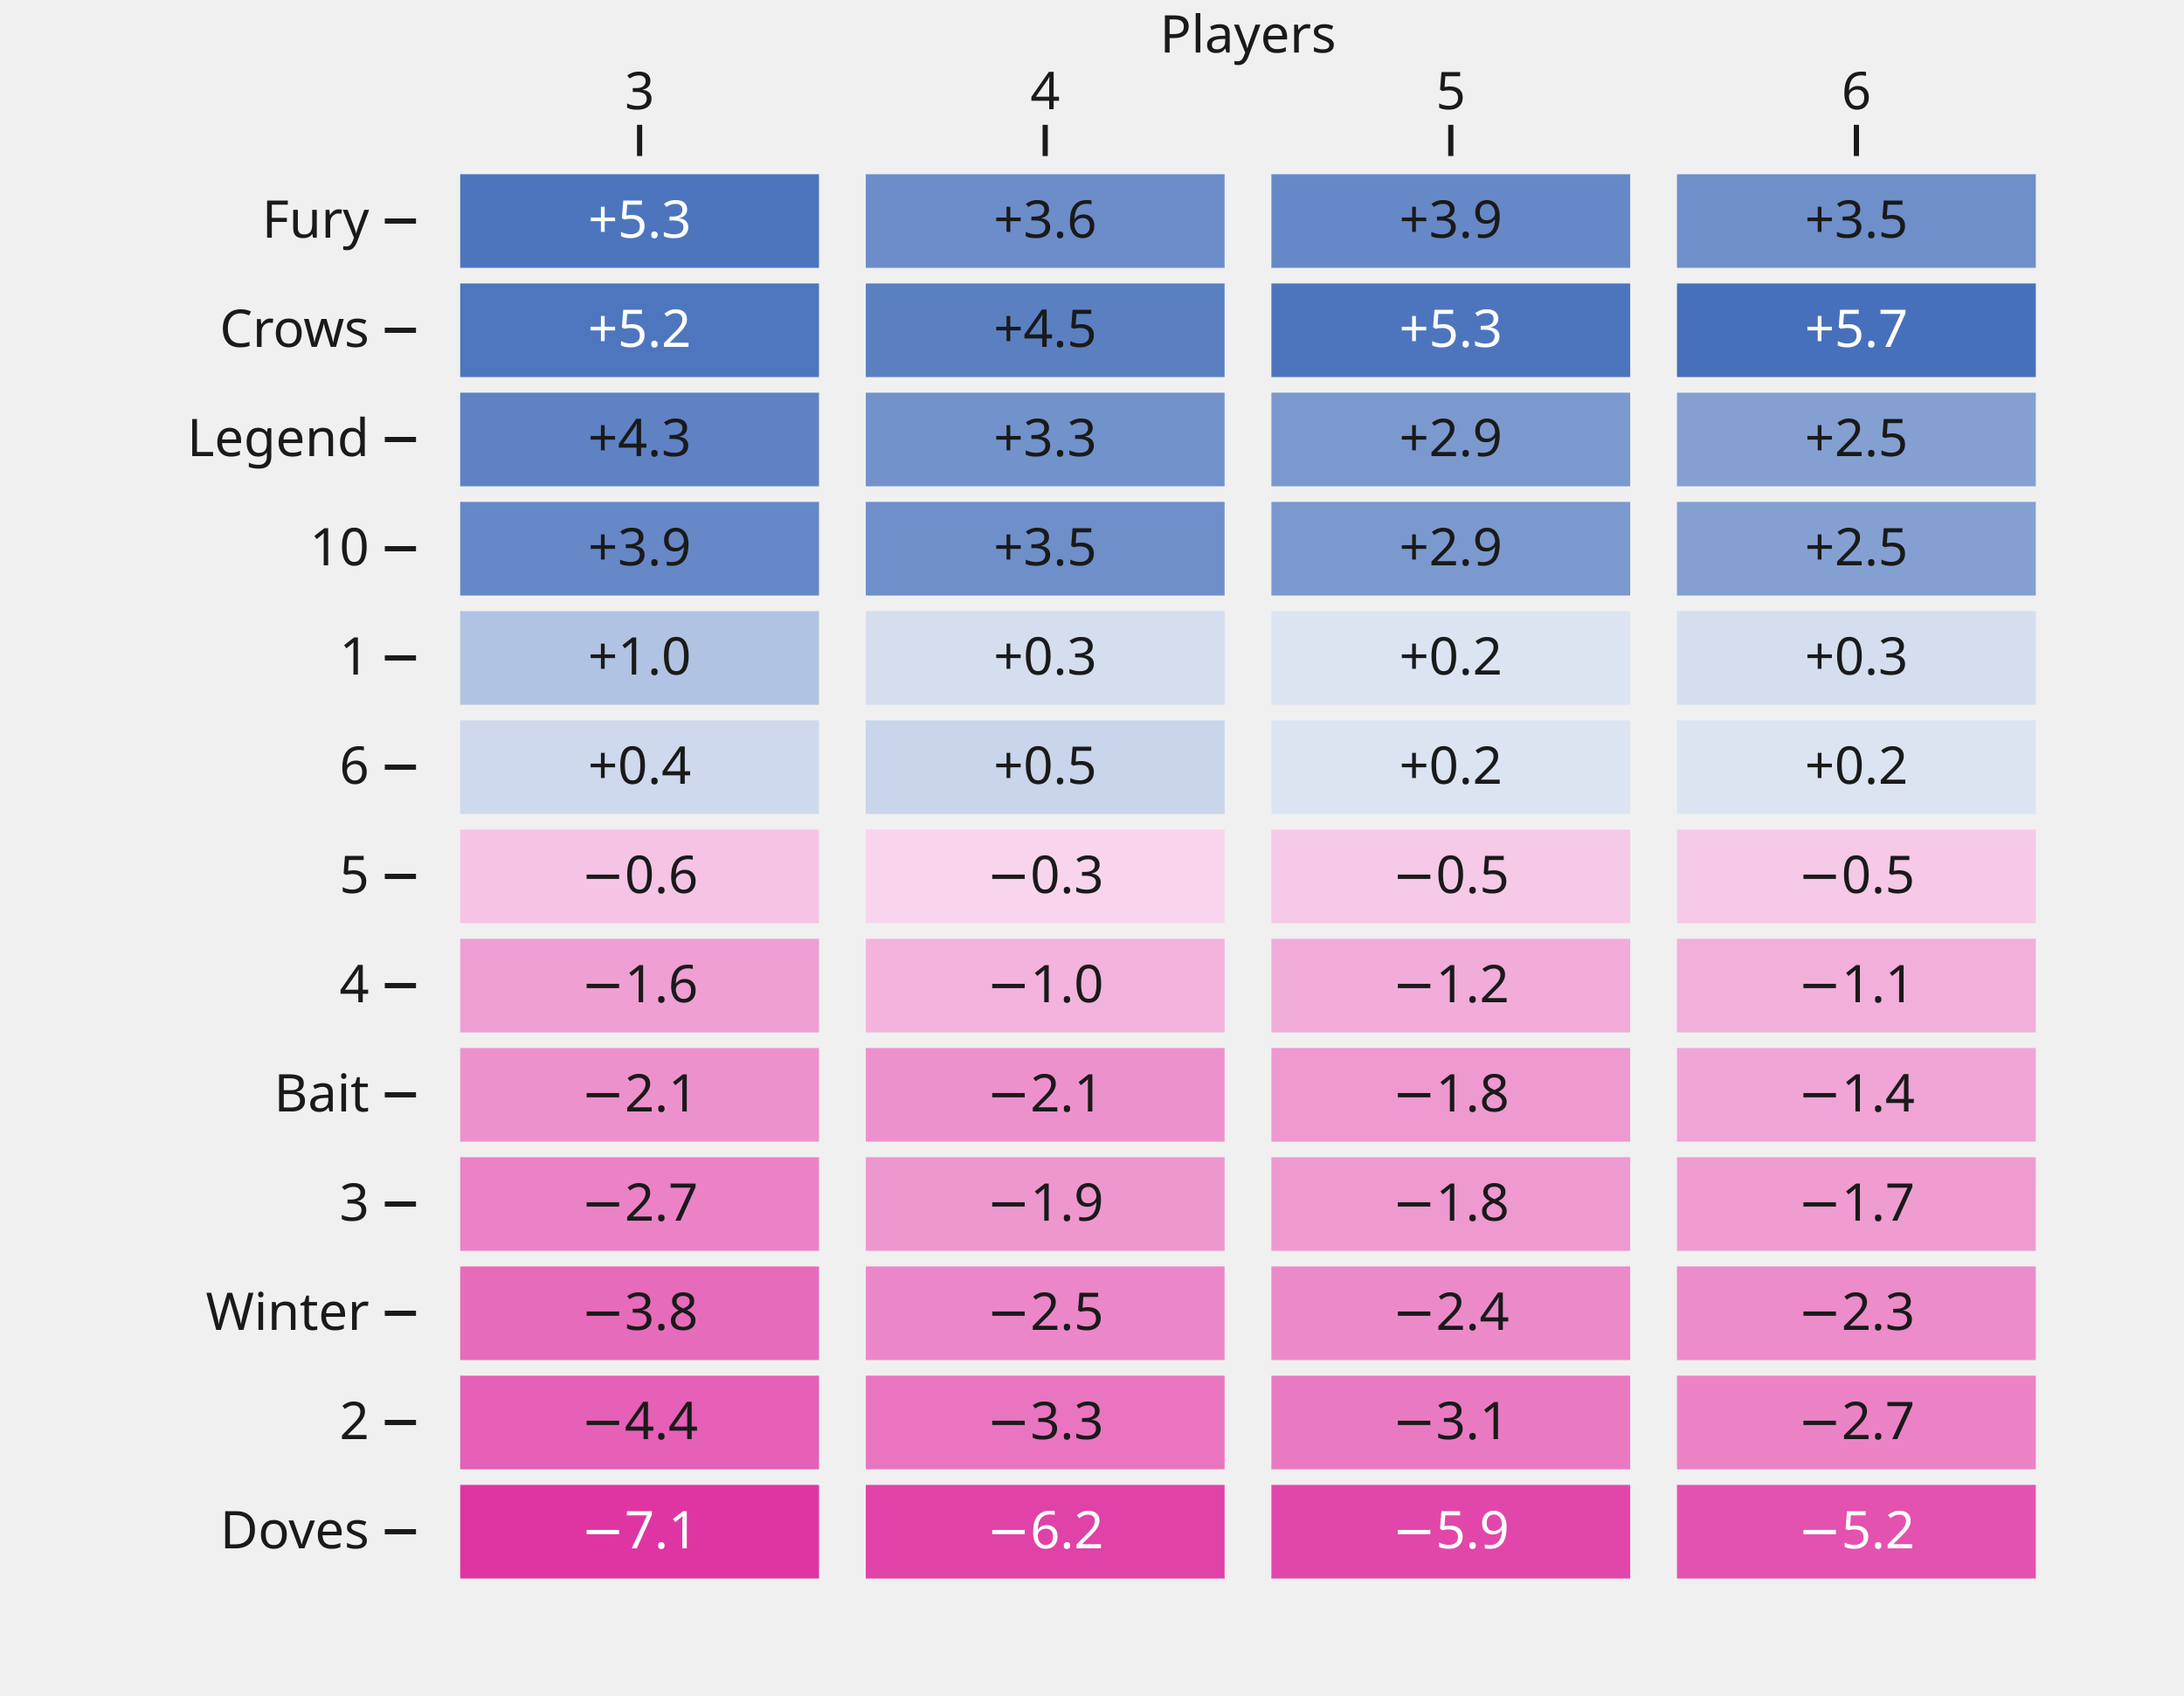
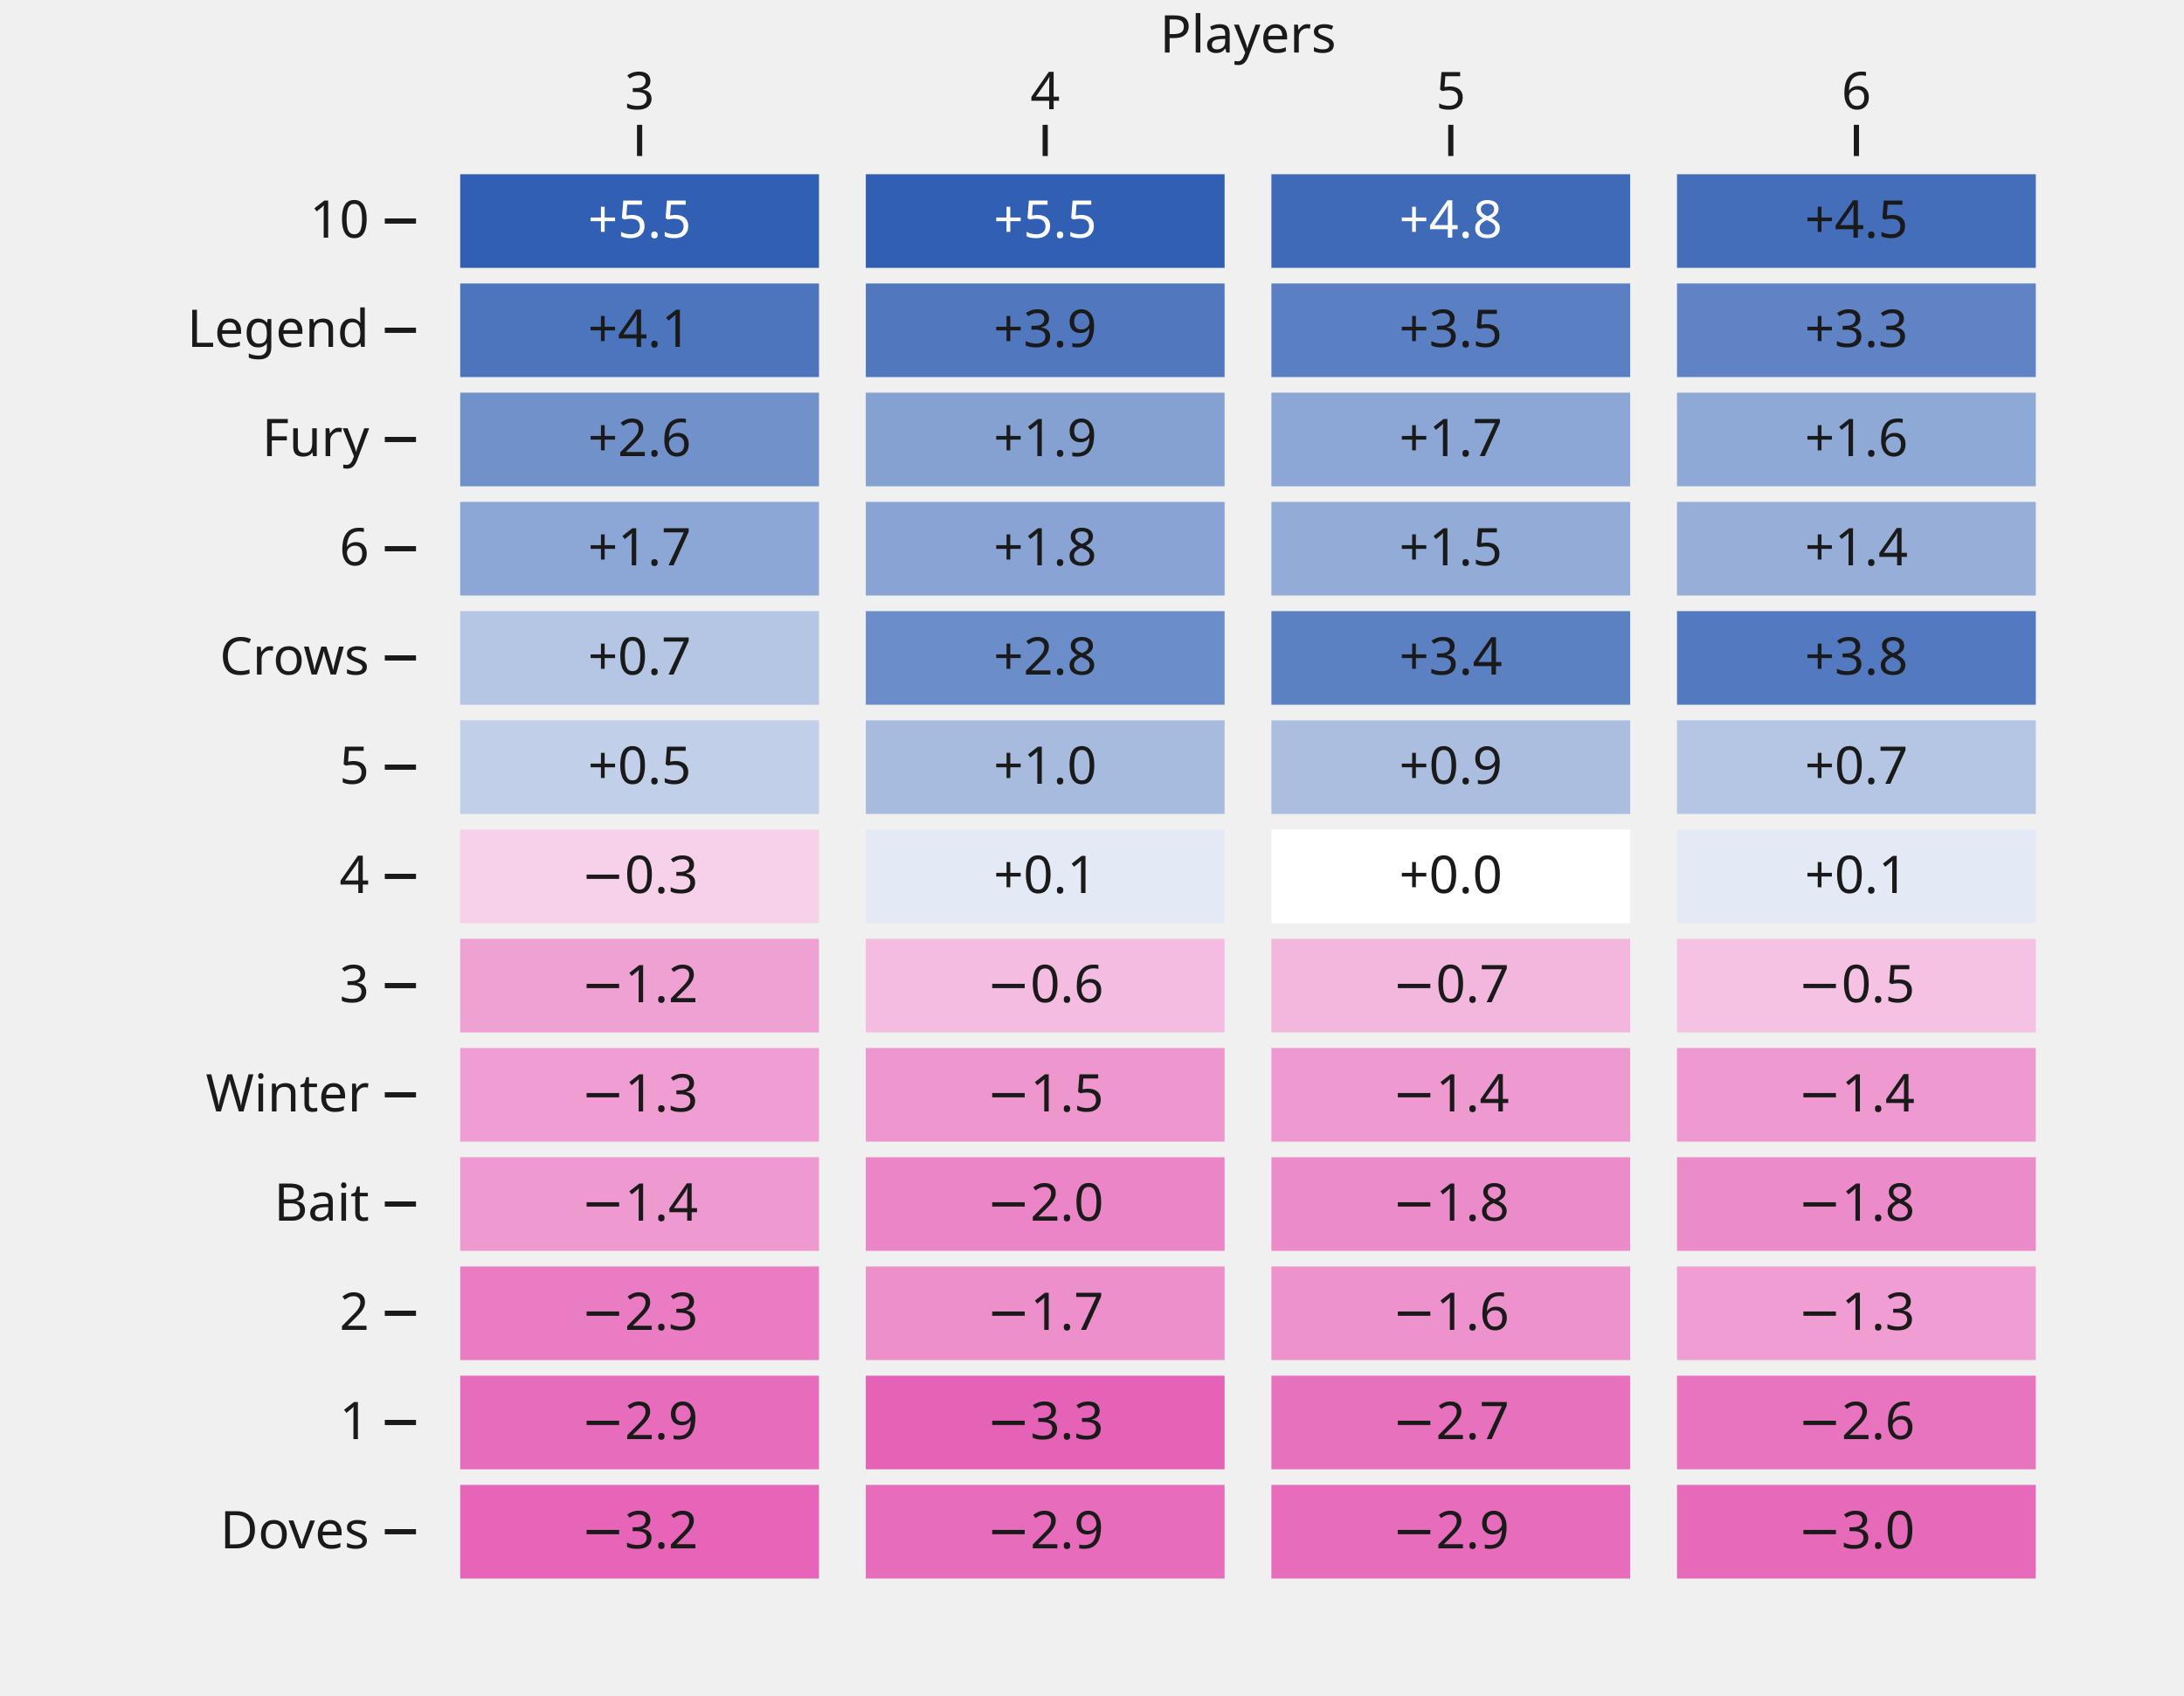
<svg xmlns="http://www.w3.org/2000/svg" class="plot-d6a7b5" fill="currentColor" font-family="system-ui, sans-serif" font-size="10" text-anchor="middle" width="420" height="326" viewBox="0 0 420 326" style="background: rgb(255, 255, 255); color: rgb(26, 26, 26);">
  <style>@media (prefers-color-scheme: dark) { :root { filter: invert(1) hue-rotate(180deg); background: none !important } }</style>
  <style>:where(.plot-d6a7b5) {
  --plot-background: white;
  display: block;
  height: auto;
  height: intrinsic;
  max-width: 100%;
}
:where(.plot-d6a7b5 text),
:where(.plot-d6a7b5 tspan) {
  white-space: pre;
}</style>
  <g aria-label="y-axis tick" aria-hidden="true" fill="none" stroke="currentColor" transform="translate(0,9.5)">
    <path transform="translate(80,33)" d="M0,0L-6,0" />
    <path transform="translate(80,54)" d="M0,0L-6,0" />
    <path transform="translate(80,75)" d="M0,0L-6,0" />
    <path transform="translate(80,96)" d="M0,0L-6,0" />
    <path transform="translate(80,117)" d="M0,0L-6,0" />
    <path transform="translate(80,138)" d="M0,0L-6,0" />
    <path transform="translate(80,159)" d="M0,0L-6,0" />
    <path transform="translate(80,180)" d="M0,0L-6,0" />
    <path transform="translate(80,201)" d="M0,0L-6,0" />
    <path transform="translate(80,222)" d="M0,0L-6,0" />
    <path transform="translate(80,243)" d="M0,0L-6,0" />
    <path transform="translate(80,264)" d="M0,0L-6,0" />
    <path transform="translate(80,285)" d="M0,0L-6,0" />
  </g>
  <g aria-label="y-axis tick label" text-anchor="end" transform="translate(-9,9.5)">
-     <text y="0.32em" transform="translate(80,33)">Fury</text>
-     <text y="0.32em" transform="translate(80,54)">Crows</text>
-     <text y="0.32em" transform="translate(80,75)">Legend</text>
-     <text y="0.32em" transform="translate(80,96)">10</text>
-     <text y="0.32em" transform="translate(80,117)">1</text>
-     <text y="0.32em" transform="translate(80,138)">6</text>
-     <text y="0.32em" transform="translate(80,159)">5</text>
-     <text y="0.32em" transform="translate(80,180)">4</text>
-     <text y="0.32em" transform="translate(80,201)">Bait</text>
-     <text y="0.32em" transform="translate(80,222)">3</text>
-     <text y="0.32em" transform="translate(80,243)">Winter</text>
-     <text y="0.32em" transform="translate(80,264)">2</text>
+     <text y="0.32em" transform="translate(80,33)">10</text>
+     <text y="0.32em" transform="translate(80,54)">Legend</text>
+     <text y="0.32em" transform="translate(80,75)">Fury</text>
+     <text y="0.32em" transform="translate(80,96)">6</text>
+     <text y="0.32em" transform="translate(80,117)">Crows</text>
+     <text y="0.32em" transform="translate(80,138)">5</text>
+     <text y="0.32em" transform="translate(80,159)">4</text>
+     <text y="0.32em" transform="translate(80,180)">3</text>
+     <text y="0.32em" transform="translate(80,201)">Winter</text>
+     <text y="0.32em" transform="translate(80,222)">Bait</text>
+     <text y="0.32em" transform="translate(80,243)">2</text>
+     <text y="0.32em" transform="translate(80,264)">1</text>
    <text y="0.32em" transform="translate(80,285)">Doves</text>
  </g>
  <g aria-label="x-axis tick" aria-hidden="true" fill="none" stroke="currentColor" transform="translate(35,0)">
    <path transform="translate(88,30)" d="M0,0L0,-6" />
    <path transform="translate(166,30)" d="M0,0L0,-6" />
    <path transform="translate(244,30)" d="M0,0L0,-6" />
    <path transform="translate(322,30)" d="M0,0L0,-6" />
  </g>
  <g aria-label="x-axis tick label" transform="translate(35,-9)">
    <text transform="translate(88,30)">3</text>
    <text transform="translate(166,30)">4</text>
    <text transform="translate(244,30)">5</text>
    <text transform="translate(322,30)">6</text>
  </g>
  <g aria-label="x-axis label" transform="translate(0,-27)">
    <text y="0.71em" transform="translate(240,30)">Players</text>
  </g>
  <g aria-label="cell">
-     <rect x="88.5" width="69" y="33.5" height="18" fill="rgb(76,117,189)" />
-     <rect x="166.5" width="69" y="33.5" height="18" fill="rgb(108,141,201)" />
-     <rect x="244.5" width="69" y="33.5" height="18" fill="rgb(102,136,199)" />
-     <rect x="322.5" width="69" y="33.5" height="18" fill="rgb(110,143,202)" />
-     <rect x="88.5" width="69" y="54.5" height="18" fill="rgb(78,118,190)" />
-     <rect x="166.5" width="69" y="54.5" height="18" fill="rgb(90,128,194)" />
-     <rect x="244.5" width="69" y="54.5" height="18" fill="rgb(76,117,189)" />
-     <rect x="322.5" width="69" y="54.5" height="18" fill="rgb(70,112,187)" />
-     <rect x="88.5" width="69" y="75.5" height="18" fill="rgb(94,130,196)" />
-     <rect x="166.5" width="69" y="75.5" height="18" fill="rgb(114,146,203)" />
-     <rect x="244.5" width="69" y="75.5" height="18" fill="rgb(123,153,206)" />
-     <rect x="322.5" width="69" y="75.5" height="18" fill="rgb(132,160,210)" />
-     <rect x="88.5" width="69" y="96.5" height="18" fill="rgb(102,136,199)" />
-     <rect x="166.5" width="69" y="96.5" height="18" fill="rgb(110,143,202)" />
-     <rect x="244.5" width="69" y="96.5" height="18" fill="rgb(123,153,206)" />
-     <rect x="322.5" width="69" y="96.5" height="18" fill="rgb(132,160,210)" />
-     <rect x="88.5" width="69" y="117.5" height="18" fill="rgb(177,195,226)" />
-     <rect x="166.5" width="69" y="117.5" height="18" fill="rgb(212,222,239)" />
-     <rect x="244.5" width="69" y="117.5" height="18" fill="rgb(220,228,242)" />
-     <rect x="322.5" width="69" y="117.5" height="18" fill="rgb(212,222,239)" />
-     <rect x="88.5" width="69" y="138.5" height="18" fill="rgb(206,217,237)" />
-     <rect x="166.5" width="69" y="138.5" height="18" fill="rgb(200,213,235)" />
-     <rect x="244.5" width="69" y="138.5" height="18" fill="rgb(220,228,242)" />
-     <rect x="322.5" width="69" y="138.5" height="18" fill="rgb(220,228,242)" />
-     <rect x="88.5" width="69" y="159.5" height="18" fill="rgb(245,196,228)" />
-     <rect x="166.5" width="69" y="159.5" height="18" fill="rgb(248,213,236)" />
-     <rect x="244.5" width="69" y="159.5" height="18" fill="rgb(246,201,230)" />
-     <rect x="322.5" width="69" y="159.5" height="18" fill="rgb(246,201,230)" />
-     <rect x="88.5" width="69" y="180.5" height="18" fill="rgb(239,159,211)" />
-     <rect x="166.5" width="69" y="180.5" height="18" fill="rgb(243,179,220)" />
-     <rect x="244.5" width="69" y="180.5" height="18" fill="rgb(241,172,217)" />
-     <rect x="322.5" width="69" y="180.5" height="18" fill="rgb(242,175,218)" />
-     <rect x="88.5" width="69" y="201.5" height="18" fill="rgb(237,145,204)" />
-     <rect x="166.5" width="69" y="201.5" height="18" fill="rgb(237,145,204)" />
+     <rect x="88.5" width="69" y="33.5" height="18" fill="rgb(48,95,179)" />
+     <rect x="166.5" width="69" y="33.5" height="18" fill="rgb(48,95,179)" />
+     <rect x="244.5" width="69" y="33.5" height="18" fill="rgb(62,106,184)" />
+     <rect x="322.5" width="69" y="33.5" height="18" fill="rgb(68,110,186)" />
+     <rect x="88.5" width="69" y="54.5" height="18" fill="rgb(76,117,189)" />
+     <rect x="166.5" width="69" y="54.5" height="18" fill="rgb(81,120,191)" />
+     <rect x="244.5" width="69" y="54.5" height="18" fill="rgb(90,127,194)" />
+     <rect x="322.5" width="69" y="54.5" height="18" fill="rgb(95,131,196)" />
+     <rect x="88.5" width="69" y="75.5" height="18" fill="rgb(113,145,203)" />
+     <rect x="166.5" width="69" y="75.5" height="18" fill="rgb(133,161,210)" />
+     <rect x="244.5" width="69" y="75.5" height="18" fill="rgb(140,166,213)" />
+     <rect x="322.5" width="69" y="75.5" height="18" fill="rgb(143,169,214)" />
+     <rect x="88.5" width="69" y="96.5" height="18" fill="rgb(140,166,213)" />
+     <rect x="166.5" width="69" y="96.5" height="18" fill="rgb(137,163,212)" />
+     <rect x="244.5" width="69" y="96.5" height="18" fill="rgb(147,171,215)" />
+     <rect x="322.5" width="69" y="96.5" height="18" fill="rgb(151,174,217)" />
+     <rect x="88.5" width="69" y="117.5" height="18" fill="rgb(181,198,228)" />
+     <rect x="166.5" width="69" y="117.5" height="18" fill="rgb(107,141,201)" />
+     <rect x="244.5" width="69" y="117.5" height="18" fill="rgb(92,129,195)" />
+     <rect x="322.5" width="69" y="117.5" height="18" fill="rgb(83,122,192)" />
+     <rect x="88.5" width="69" y="138.5" height="18" fill="rgb(193,207,232)" />
+     <rect x="166.5" width="69" y="138.5" height="18" fill="rgb(167,187,223)" />
+     <rect x="244.5" width="69" y="138.5" height="18" fill="rgb(171,190,224)" />
+     <rect x="322.5" width="69" y="138.5" height="18" fill="rgb(181,198,228)" />
+     <rect x="88.5" width="69" y="159.5" height="18" fill="rgb(247,208,233)" />
+     <rect x="166.5" width="69" y="159.5" height="18" fill="rgb(227,233,245)" />
+     <rect x="244.5" width="69" y="159.5" height="18" fill="rgb(255,255,255)" />
+     <rect x="322.5" width="69" y="159.5" height="18" fill="rgb(227,233,245)" />
+     <rect x="88.5" width="69" y="180.5" height="18" fill="rgb(240,161,212)" />
+     <rect x="166.5" width="69" y="180.5" height="18" fill="rgb(244,188,224)" />
+     <rect x="244.5" width="69" y="180.5" height="18" fill="rgb(243,183,222)" />
+     <rect x="322.5" width="69" y="180.5" height="18" fill="rgb(245,194,227)" />
+     <rect x="88.5" width="69" y="201.5" height="18" fill="rgb(239,157,210)" />
+     <rect x="166.5" width="69" y="201.5" height="18" fill="rgb(238,150,206)" />
    <rect x="244.5" width="69" y="201.5" height="18" fill="rgb(238,153,208)" />
-     <rect x="322.5" width="69" y="201.5" height="18" fill="rgb(240,165,214)" />
-     <rect x="88.5" width="69" y="222.5" height="18" fill="rgb(235,130,198)" />
-     <rect x="166.5" width="69" y="222.5" height="18" fill="rgb(238,151,207)" />
-     <rect x="244.5" width="69" y="222.5" height="18" fill="rgb(238,153,208)" />
-     <rect x="322.5" width="69" y="222.5" height="18" fill="rgb(239,156,209)" />
-     <rect x="88.5" width="69" y="243.5" height="18" fill="rgb(231,107,187)" />
-     <rect x="166.5" width="69" y="243.5" height="18" fill="rgb(235,135,200)" />
-     <rect x="244.5" width="69" y="243.5" height="18" fill="rgb(236,138,201)" />
-     <rect x="322.5" width="69" y="243.5" height="18" fill="rgb(236,140,202)" />
-     <rect x="88.5" width="69" y="264.5" height="18" fill="rgb(229,96,182)" />
-     <rect x="166.5" width="69" y="264.5" height="18" fill="rgb(233,117,192)" />
-     <rect x="244.5" width="69" y="264.5" height="18" fill="rgb(233,122,194)" />
-     <rect x="322.5" width="69" y="264.5" height="18" fill="rgb(235,130,198)" />
-     <rect x="88.5" width="69" y="285.5" height="18" fill="rgb(222,53,162)" />
-     <rect x="166.5" width="69" y="285.5" height="18" fill="rgb(224,66,168)" />
-     <rect x="244.5" width="69" y="285.5" height="18" fill="rgb(225,71,170)" />
-     <rect x="322.5" width="69" y="285.5" height="18" fill="rgb(227,82,175)" />
+     <rect x="322.5" width="69" y="201.5" height="18" fill="rgb(238,153,208)" />
+     <rect x="88.5" width="69" y="222.5" height="18" fill="rgb(238,153,208)" />
+     <rect x="166.5" width="69" y="222.5" height="18" fill="rgb(235,133,199)" />
+     <rect x="244.5" width="69" y="222.5" height="18" fill="rgb(236,139,202)" />
+     <rect x="322.5" width="69" y="222.5" height="18" fill="rgb(236,139,202)" />
+     <rect x="88.5" width="69" y="243.5" height="18" fill="rgb(234,124,195)" />
+     <rect x="166.5" width="69" y="243.5" height="18" fill="rgb(237,143,203)" />
+     <rect x="244.5" width="69" y="243.5" height="18" fill="rgb(237,146,205)" />
+     <rect x="322.5" width="69" y="243.5" height="18" fill="rgb(239,157,210)" />
+     <rect x="88.5" width="69" y="264.5" height="18" fill="rgb(231,108,187)" />
+     <rect x="166.5" width="69" y="264.5" height="18" fill="rgb(229,99,183)" />
+     <rect x="244.5" width="69" y="264.5" height="18" fill="rgb(232,113,190)" />
+     <rect x="322.5" width="69" y="264.5" height="18" fill="rgb(232,116,191)" />
+     <rect x="88.5" width="69" y="285.5" height="18" fill="rgb(230,101,184)" />
+     <rect x="166.5" width="69" y="285.5" height="18" fill="rgb(231,108,187)" />
+     <rect x="244.5" width="69" y="285.5" height="18" fill="rgb(231,108,187)" />
+     <rect x="322.5" width="69" y="285.5" height="18" fill="rgb(231,106,186)" />
  </g>
  <g aria-label="text" font-size="10" transform="translate(35,9.5)">
-     <text y="0.32em" transform="translate(88,33)" fill="#ffffff">+5.3</text>
-     <text y="0.32em" transform="translate(166,33)" fill="#1a1a1a">+3.6</text>
-     <text y="0.32em" transform="translate(244,33)" fill="#1a1a1a">+3.9</text>
-     <text y="0.32em" transform="translate(322,33)" fill="#1a1a1a">+3.5</text>
-     <text y="0.32em" transform="translate(88,54)" fill="#ffffff">+5.2</text>
-     <text y="0.32em" transform="translate(166,54)" fill="#1a1a1a">+4.5</text>
-     <text y="0.32em" transform="translate(244,54)" fill="#ffffff">+5.3</text>
-     <text y="0.32em" transform="translate(322,54)" fill="#ffffff">+5.7</text>
-     <text y="0.32em" transform="translate(88,75)" fill="#1a1a1a">+4.3</text>
-     <text y="0.32em" transform="translate(166,75)" fill="#1a1a1a">+3.3</text>
-     <text y="0.32em" transform="translate(244,75)" fill="#1a1a1a">+2.9</text>
-     <text y="0.32em" transform="translate(322,75)" fill="#1a1a1a">+2.5</text>
-     <text y="0.32em" transform="translate(88,96)" fill="#1a1a1a">+3.9</text>
-     <text y="0.32em" transform="translate(166,96)" fill="#1a1a1a">+3.5</text>
-     <text y="0.32em" transform="translate(244,96)" fill="#1a1a1a">+2.9</text>
-     <text y="0.32em" transform="translate(322,96)" fill="#1a1a1a">+2.5</text>
-     <text y="0.32em" transform="translate(88,117)" fill="#1a1a1a">+1.0</text>
-     <text y="0.32em" transform="translate(166,117)" fill="#1a1a1a">+0.3</text>
-     <text y="0.32em" transform="translate(244,117)" fill="#1a1a1a">+0.2</text>
-     <text y="0.32em" transform="translate(322,117)" fill="#1a1a1a">+0.3</text>
-     <text y="0.32em" transform="translate(88,138)" fill="#1a1a1a">+0.4</text>
-     <text y="0.32em" transform="translate(166,138)" fill="#1a1a1a">+0.5</text>
-     <text y="0.32em" transform="translate(244,138)" fill="#1a1a1a">+0.2</text>
-     <text y="0.32em" transform="translate(322,138)" fill="#1a1a1a">+0.2</text>
-     <text y="0.32em" transform="translate(88,159)" fill="#1a1a1a">−0.6</text>
-     <text y="0.32em" transform="translate(166,159)" fill="#1a1a1a">−0.3</text>
-     <text y="0.32em" transform="translate(244,159)" fill="#1a1a1a">−0.5</text>
-     <text y="0.32em" transform="translate(322,159)" fill="#1a1a1a">−0.5</text>
-     <text y="0.32em" transform="translate(88,180)" fill="#1a1a1a">−1.6</text>
-     <text y="0.32em" transform="translate(166,180)" fill="#1a1a1a">−1.0</text>
-     <text y="0.32em" transform="translate(244,180)" fill="#1a1a1a">−1.2</text>
-     <text y="0.32em" transform="translate(322,180)" fill="#1a1a1a">−1.1</text>
-     <text y="0.32em" transform="translate(88,201)" fill="#1a1a1a">−2.1</text>
-     <text y="0.32em" transform="translate(166,201)" fill="#1a1a1a">−2.1</text>
-     <text y="0.32em" transform="translate(244,201)" fill="#1a1a1a">−1.8</text>
+     <text y="0.32em" transform="translate(88,33)" fill="#ffffff">+5.5</text>
+     <text y="0.32em" transform="translate(166,33)" fill="#ffffff">+5.5</text>
+     <text y="0.32em" transform="translate(244,33)" fill="#ffffff">+4.8</text>
+     <text y="0.32em" transform="translate(322,33)" fill="#1a1a1a">+4.5</text>
+     <text y="0.32em" transform="translate(88,54)" fill="#1a1a1a">+4.1</text>
+     <text y="0.32em" transform="translate(166,54)" fill="#1a1a1a">+3.9</text>
+     <text y="0.32em" transform="translate(244,54)" fill="#1a1a1a">+3.5</text>
+     <text y="0.32em" transform="translate(322,54)" fill="#1a1a1a">+3.3</text>
+     <text y="0.32em" transform="translate(88,75)" fill="#1a1a1a">+2.6</text>
+     <text y="0.32em" transform="translate(166,75)" fill="#1a1a1a">+1.9</text>
+     <text y="0.32em" transform="translate(244,75)" fill="#1a1a1a">+1.7</text>
+     <text y="0.32em" transform="translate(322,75)" fill="#1a1a1a">+1.6</text>
+     <text y="0.32em" transform="translate(88,96)" fill="#1a1a1a">+1.7</text>
+     <text y="0.32em" transform="translate(166,96)" fill="#1a1a1a">+1.8</text>
+     <text y="0.32em" transform="translate(244,96)" fill="#1a1a1a">+1.5</text>
+     <text y="0.32em" transform="translate(322,96)" fill="#1a1a1a">+1.4</text>
+     <text y="0.32em" transform="translate(88,117)" fill="#1a1a1a">+0.7</text>
+     <text y="0.32em" transform="translate(166,117)" fill="#1a1a1a">+2.8</text>
+     <text y="0.32em" transform="translate(244,117)" fill="#1a1a1a">+3.4</text>
+     <text y="0.32em" transform="translate(322,117)" fill="#1a1a1a">+3.8</text>
+     <text y="0.32em" transform="translate(88,138)" fill="#1a1a1a">+0.5</text>
+     <text y="0.32em" transform="translate(166,138)" fill="#1a1a1a">+1.0</text>
+     <text y="0.32em" transform="translate(244,138)" fill="#1a1a1a">+0.9</text>
+     <text y="0.32em" transform="translate(322,138)" fill="#1a1a1a">+0.7</text>
+     <text y="0.32em" transform="translate(88,159)" fill="#1a1a1a">−0.3</text>
+     <text y="0.32em" transform="translate(166,159)" fill="#1a1a1a">+0.1</text>
+     <text y="0.32em" transform="translate(244,159)" fill="#1a1a1a">+0.0</text>
+     <text y="0.32em" transform="translate(322,159)" fill="#1a1a1a">+0.1</text>
+     <text y="0.32em" transform="translate(88,180)" fill="#1a1a1a">−1.2</text>
+     <text y="0.32em" transform="translate(166,180)" fill="#1a1a1a">−0.6</text>
+     <text y="0.32em" transform="translate(244,180)" fill="#1a1a1a">−0.7</text>
+     <text y="0.32em" transform="translate(322,180)" fill="#1a1a1a">−0.5</text>
+     <text y="0.32em" transform="translate(88,201)" fill="#1a1a1a">−1.3</text>
+     <text y="0.32em" transform="translate(166,201)" fill="#1a1a1a">−1.5</text>
+     <text y="0.32em" transform="translate(244,201)" fill="#1a1a1a">−1.4</text>
    <text y="0.32em" transform="translate(322,201)" fill="#1a1a1a">−1.4</text>
-     <text y="0.32em" transform="translate(88,222)" fill="#1a1a1a">−2.7</text>
-     <text y="0.32em" transform="translate(166,222)" fill="#1a1a1a">−1.9</text>
+     <text y="0.32em" transform="translate(88,222)" fill="#1a1a1a">−1.4</text>
+     <text y="0.32em" transform="translate(166,222)" fill="#1a1a1a">−2.0</text>
    <text y="0.32em" transform="translate(244,222)" fill="#1a1a1a">−1.8</text>
-     <text y="0.32em" transform="translate(322,222)" fill="#1a1a1a">−1.7</text>
-     <text y="0.32em" transform="translate(88,243)" fill="#1a1a1a">−3.8</text>
-     <text y="0.32em" transform="translate(166,243)" fill="#1a1a1a">−2.5</text>
-     <text y="0.32em" transform="translate(244,243)" fill="#1a1a1a">−2.4</text>
-     <text y="0.32em" transform="translate(322,243)" fill="#1a1a1a">−2.3</text>
-     <text y="0.32em" transform="translate(88,264)" fill="#1a1a1a">−4.4</text>
+     <text y="0.32em" transform="translate(322,222)" fill="#1a1a1a">−1.8</text>
+     <text y="0.32em" transform="translate(88,243)" fill="#1a1a1a">−2.3</text>
+     <text y="0.32em" transform="translate(166,243)" fill="#1a1a1a">−1.7</text>
+     <text y="0.32em" transform="translate(244,243)" fill="#1a1a1a">−1.6</text>
+     <text y="0.32em" transform="translate(322,243)" fill="#1a1a1a">−1.3</text>
+     <text y="0.32em" transform="translate(88,264)" fill="#1a1a1a">−2.9</text>
    <text y="0.32em" transform="translate(166,264)" fill="#1a1a1a">−3.3</text>
-     <text y="0.32em" transform="translate(244,264)" fill="#1a1a1a">−3.1</text>
-     <text y="0.32em" transform="translate(322,264)" fill="#1a1a1a">−2.7</text>
-     <text y="0.32em" transform="translate(88,285)" fill="#ffffff">−7.1</text>
-     <text y="0.32em" transform="translate(166,285)" fill="#ffffff">−6.2</text>
-     <text y="0.32em" transform="translate(244,285)" fill="#ffffff">−5.9</text>
-     <text y="0.32em" transform="translate(322,285)" fill="#ffffff">−5.2</text>
+     <text y="0.32em" transform="translate(244,264)" fill="#1a1a1a">−2.7</text>
+     <text y="0.32em" transform="translate(322,264)" fill="#1a1a1a">−2.6</text>
+     <text y="0.32em" transform="translate(88,285)" fill="#1a1a1a">−3.2</text>
+     <text y="0.32em" transform="translate(166,285)" fill="#1a1a1a">−2.9</text>
+     <text y="0.32em" transform="translate(244,285)" fill="#1a1a1a">−2.9</text>
+     <text y="0.32em" transform="translate(322,285)" fill="#1a1a1a">−3.0</text>
  </g>
</svg>
